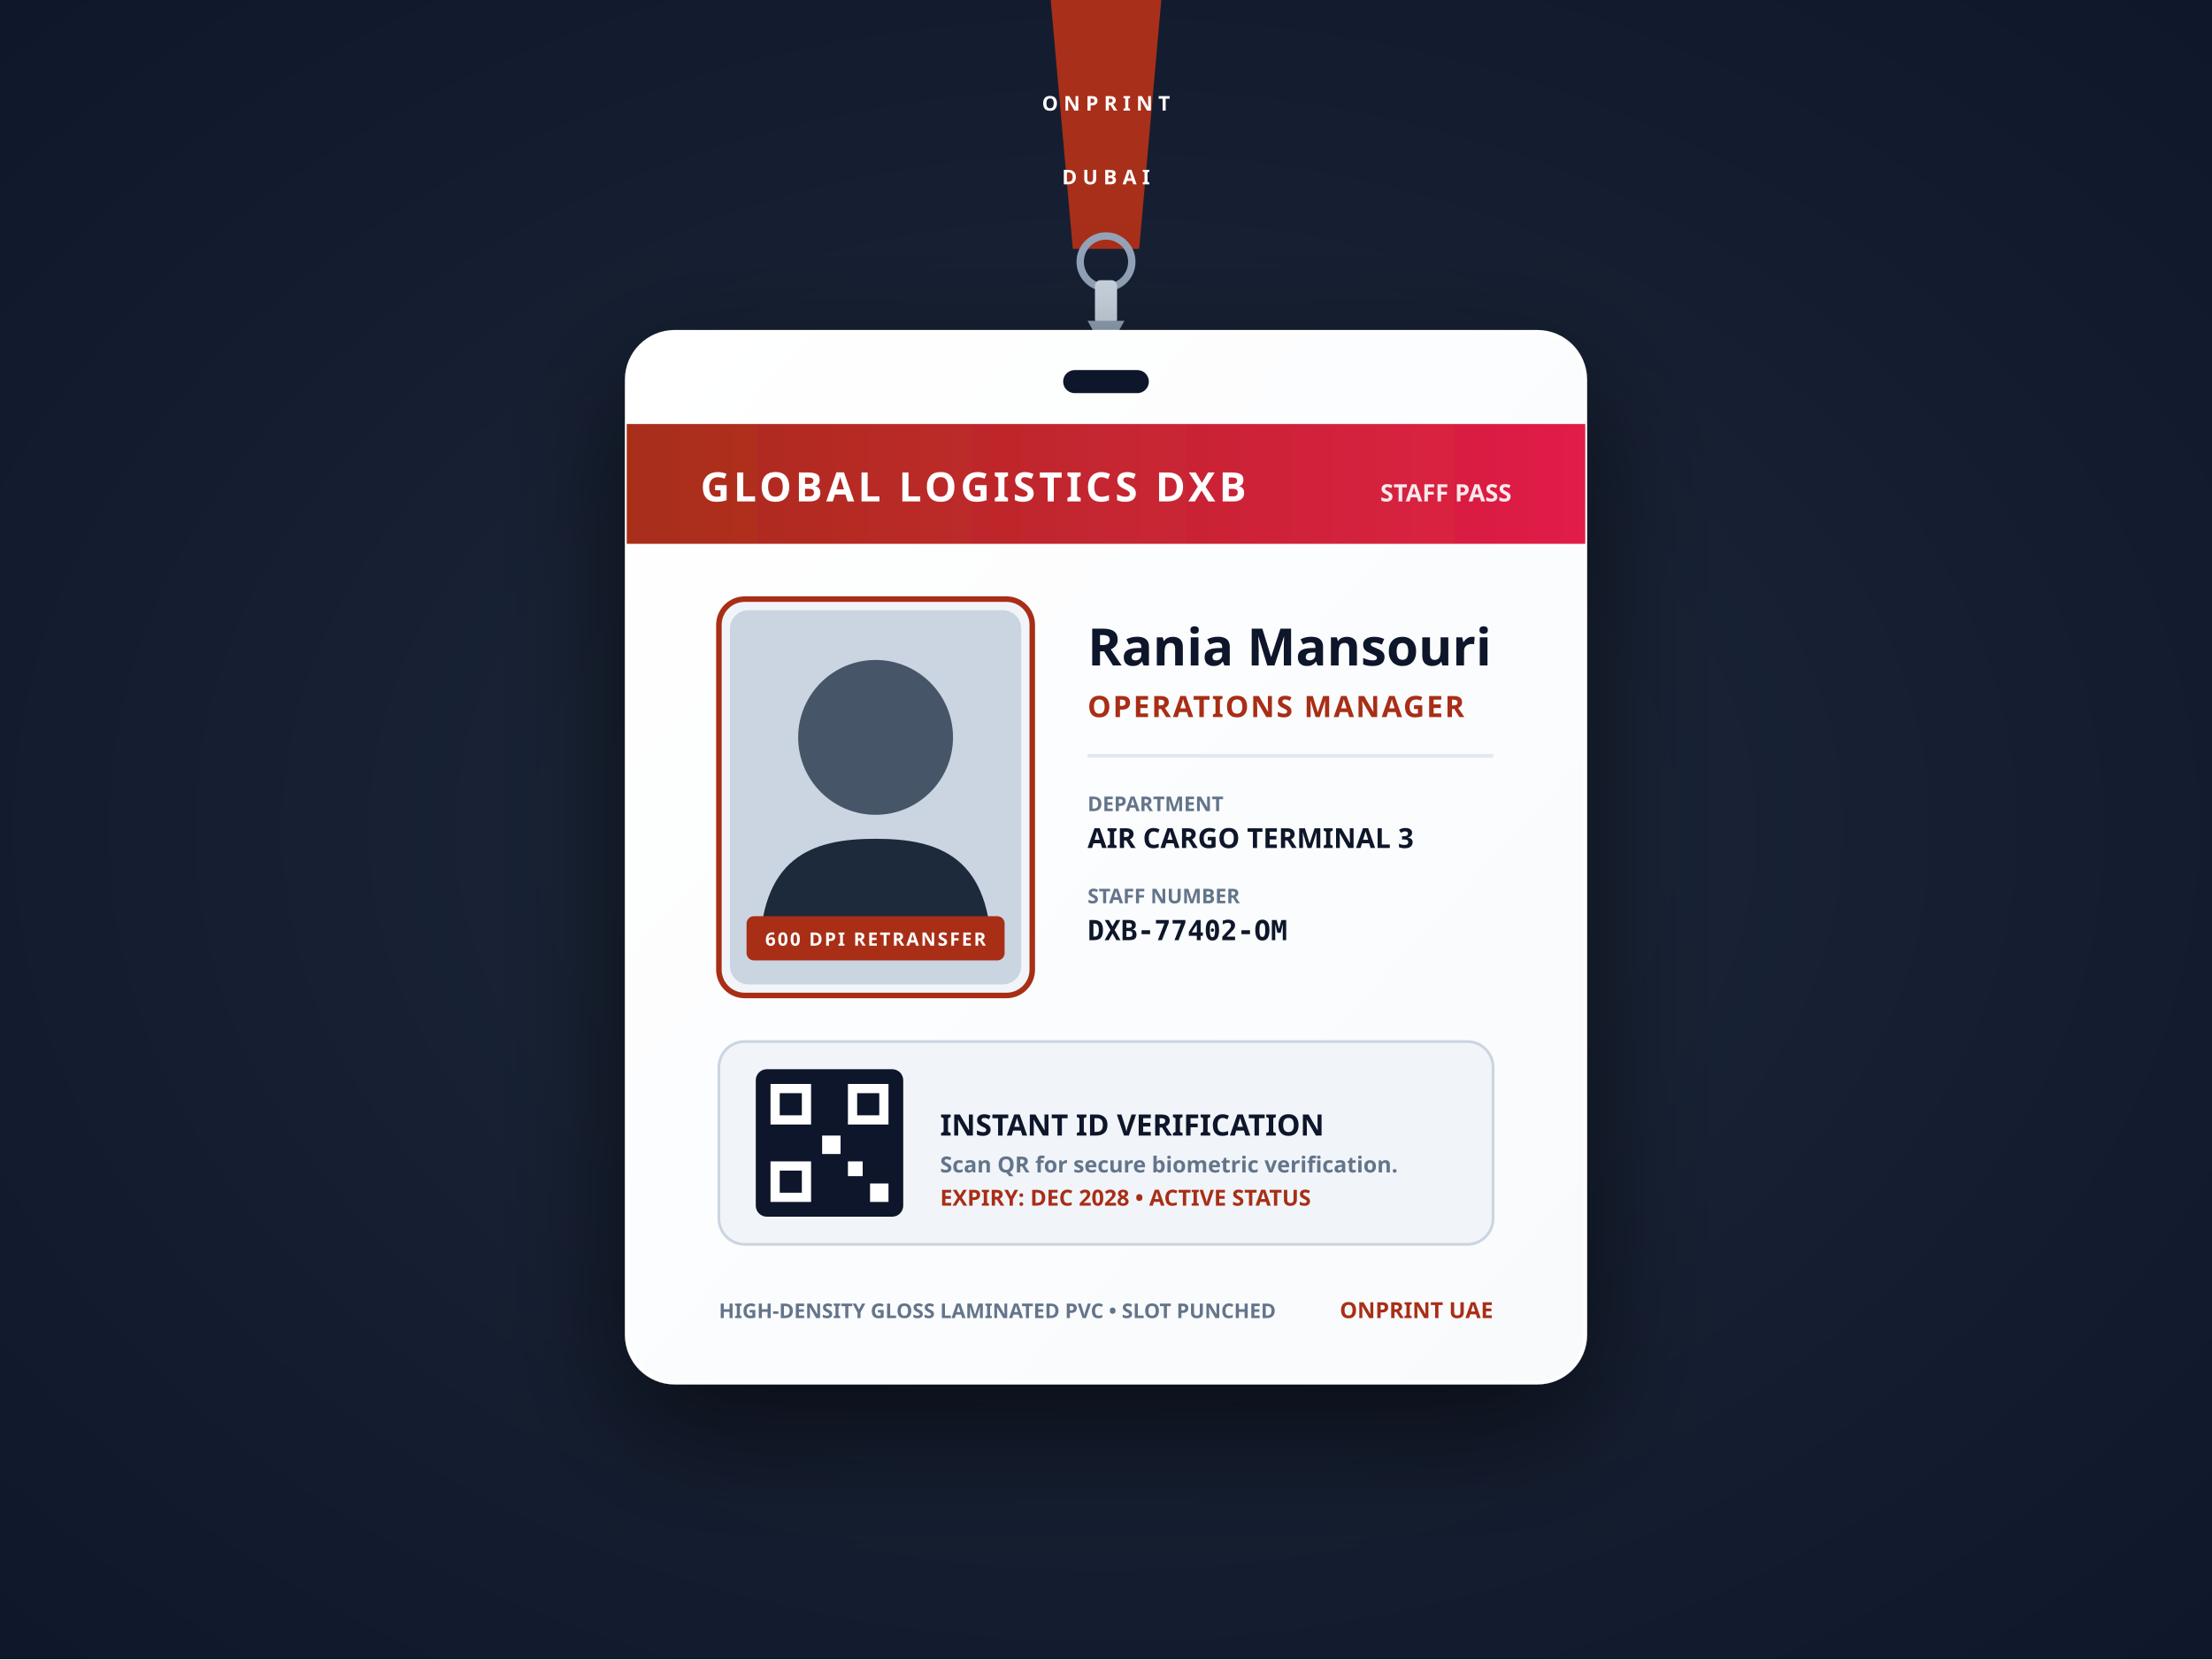
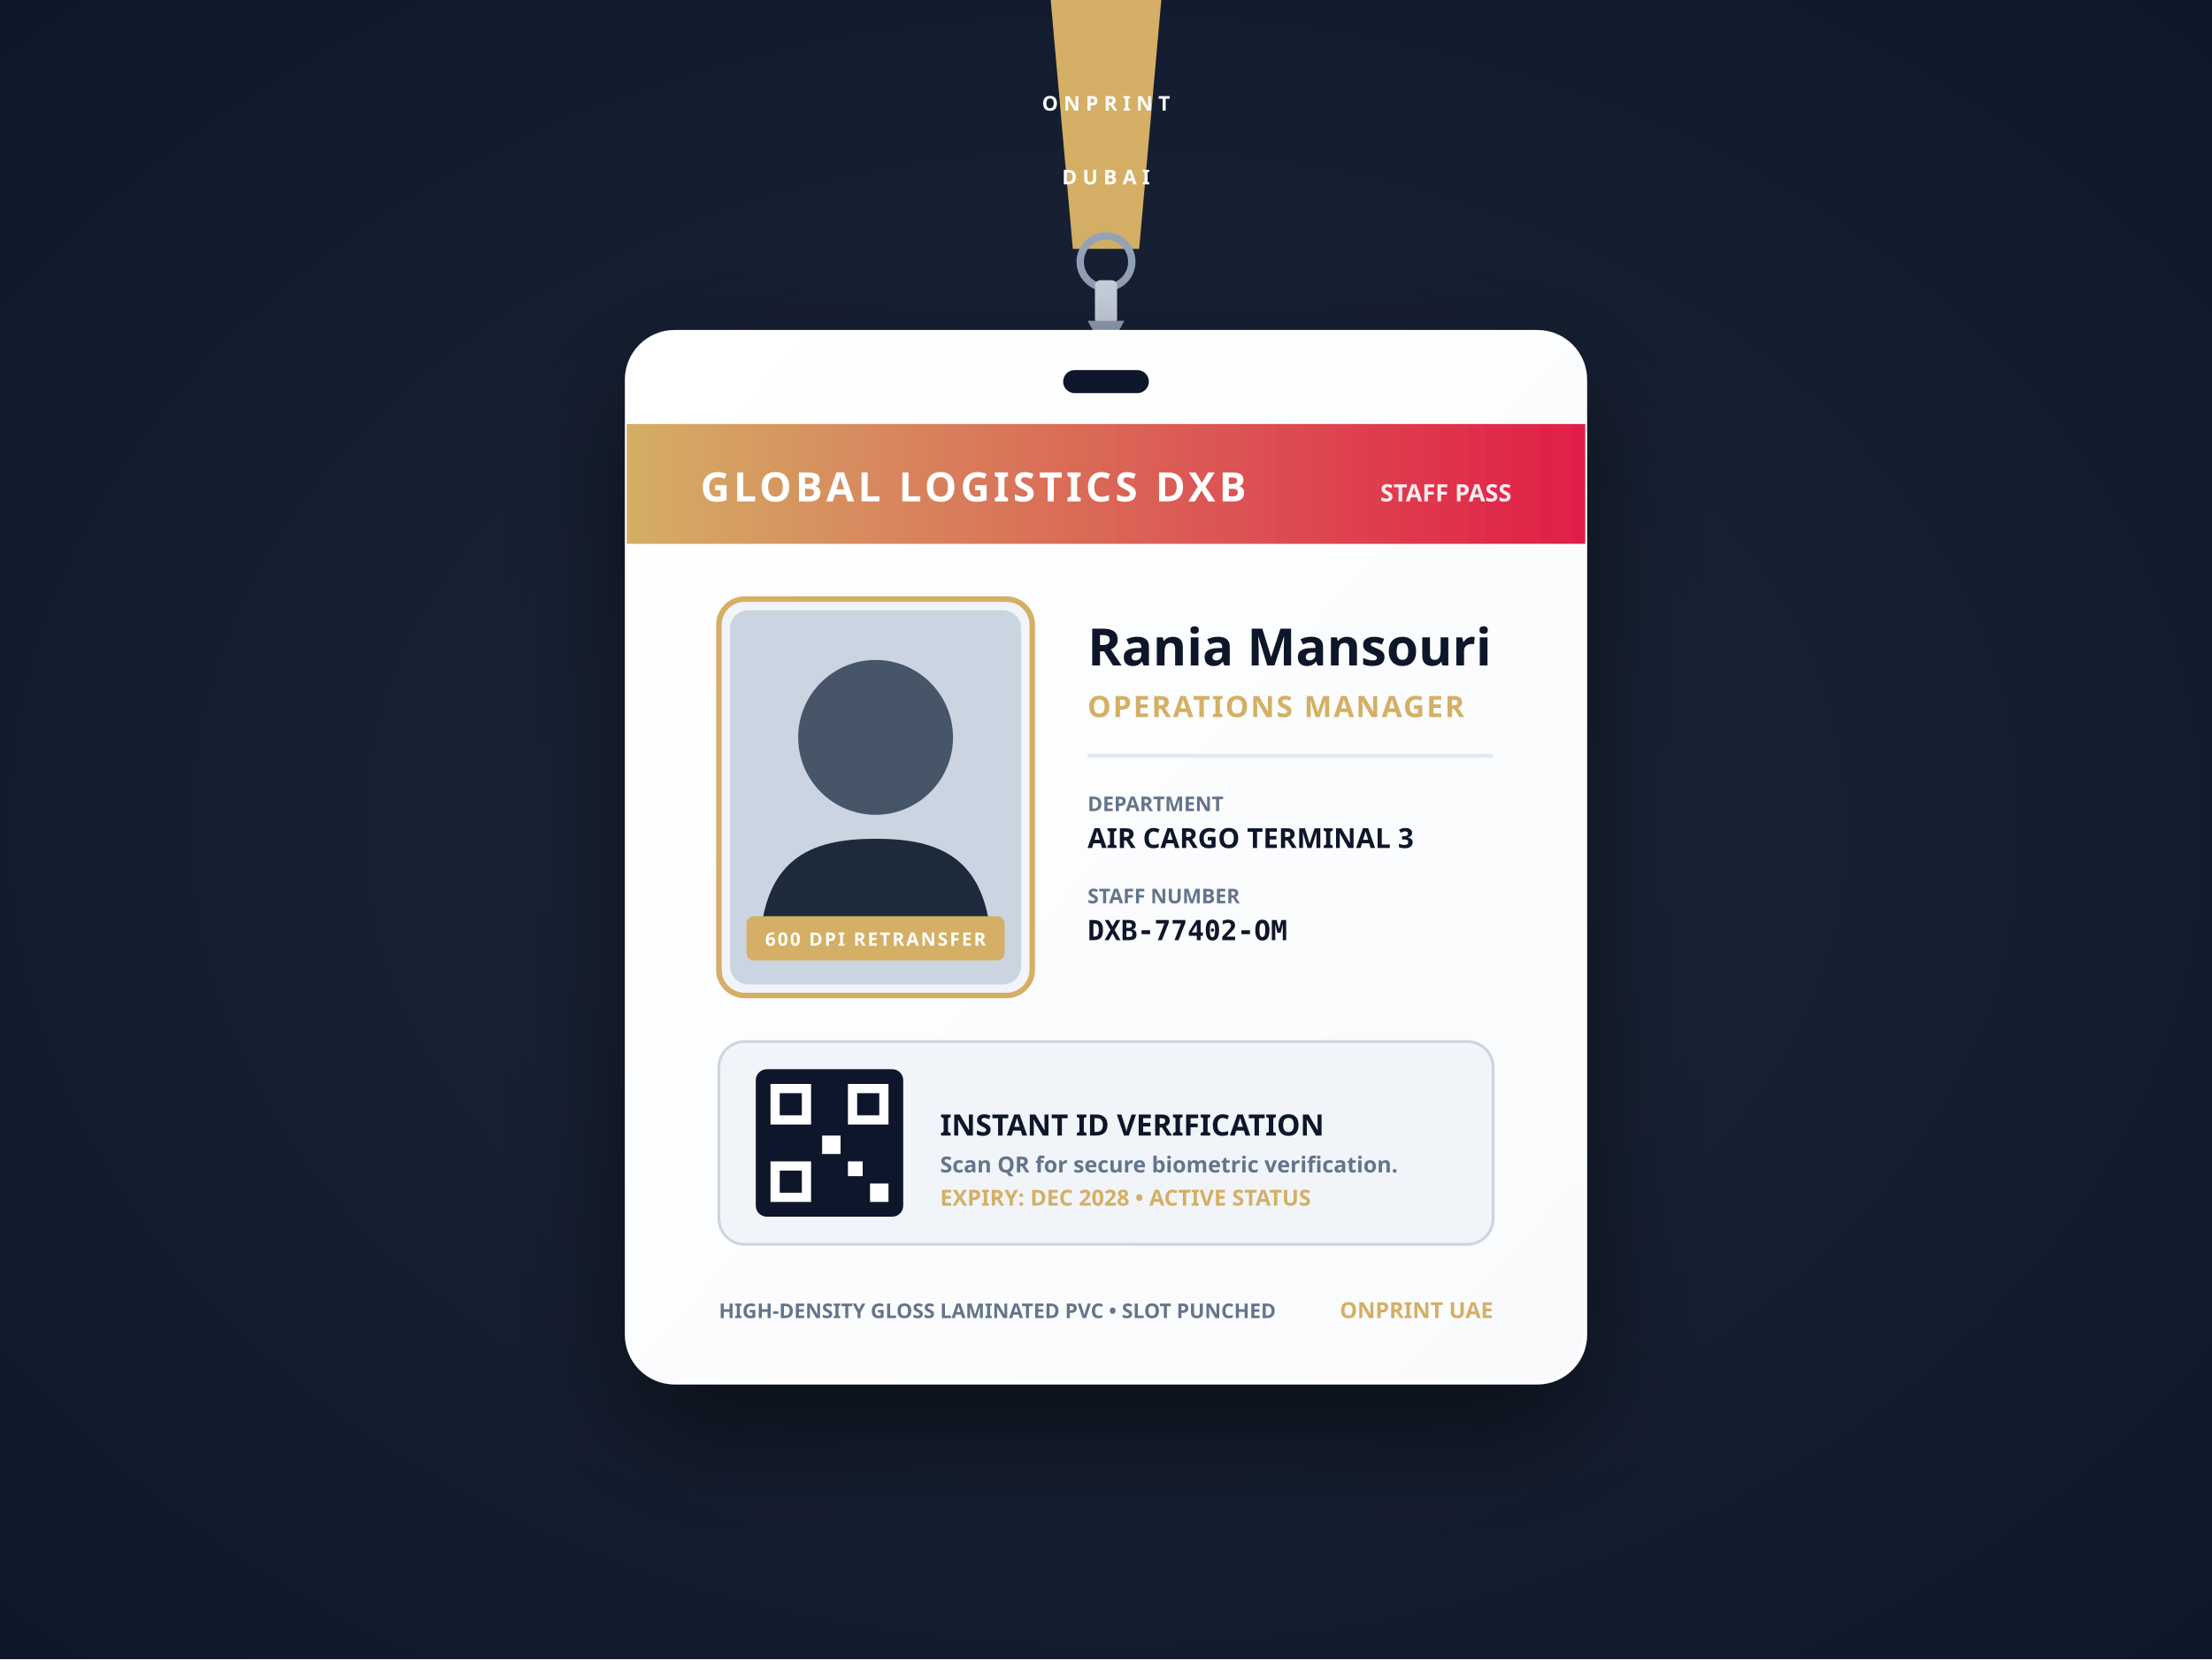
<svg xmlns="http://www.w3.org/2000/svg" viewBox="0 0 1200 900" width="1200" height="900" role="img" aria-label="Full-Color Laminated Photo Staff ID Cards">
  <defs>
    <radialGradient id="bgGradStaff" cx="50%" cy="50%" r="70%">
      <stop offset="0%" stop-color="#1e293b" />
      <stop offset="100%" stop-color="#0f172a" />
    </radialGradient>
    <linearGradient id="cardGradStaff" x1="0%" y1="0%" x2="100%" y2="100%">
      <stop offset="0%" stop-color="#ffffff" />
      <stop offset="100%" stop-color="#f8fafc" />
    </linearGradient>
    <linearGradient id="headerGradStaff" x1="0%" y1="0%" x2="100%" y2="0%">
-       <stop offset="0%" stop-color="#A82F19" />
+       <stop offset="0%" stop-color="#D4AF65" />
      <stop offset="100%" stop-color="#e11d48" />
    </linearGradient>
    <filter id="shadowStaff" x="-20%" y="-20%" width="140%" height="140%">
      <feDropShadow dx="0" dy="25" stdDeviation="35" flood-color="#000000" flood-opacity="0.6" />
    </filter>
  </defs>
  <rect width="1200" height="900" fill="url(#bgGradStaff)" />
  <g transform="translate(600, 30)">
-     <path d="M -30 -30 L -18 105 L 18 105 L 30 -30 Z" fill="#A82F19" />
+     <path d="M -30 -30 L -18 105 L 18 105 L 30 -30 Z" fill="#D4AF65" />
    <text x="0" y="30" fill="#ffffff" font-family="system-ui, sans-serif" font-size="11" font-weight="900" text-anchor="middle" letter-spacing="3">ONPRINT</text>
    <text x="0" y="70" fill="#ffffff" font-family="system-ui, sans-serif" font-size="11" font-weight="900" text-anchor="middle" letter-spacing="3">DUBAI</text>
    <circle cx="0" cy="112" r="14" fill="none" stroke="#94a3b8" stroke-width="4" />
    <rect x="-6" y="122" width="12" height="24" rx="3" fill="#cbd5e1" />
    <path d="M -10 144 L 10 144 L 0 162 Z" fill="#94a3b8" />
  </g>
  <g transform="translate(340, 180)" filter="url(#shadowStaff)">
    <rect width="520" height="570" rx="26" fill="url(#cardGradStaff)" />
    <rect width="520" height="570" rx="26" fill="none" stroke="#ffffff" stroke-width="2" />
    <g transform="translate(260, 20)">
      <rect x="-24" y="0" width="48" height="14" rx="7" fill="#0f172a" stroke="#ffffff" stroke-width="1.5" />
    </g>
    <g transform="translate(0, 50)">
      <rect width="520" height="65" fill="url(#headerGradStaff)" />
      <text x="40" y="42" fill="#ffffff" font-family="'Plus Jakarta Sans', system-ui, sans-serif" font-size="22" font-weight="900" letter-spacing="2">GLOBAL LOGISTICS DXB</text>
      <text x="480" y="42" fill="#ffffff" font-family="system-ui, sans-serif" font-size="13" font-weight="700" text-anchor="end" opacity="0.9">STAFF PASS</text>
    </g>
    <g transform="translate(50, 145)">
-       <rect width="170" height="215" rx="14" fill="#f1f5f9" stroke="#A82F19" stroke-width="3" />
+       <rect width="170" height="215" rx="14" fill="#f1f5f9" stroke="#D4AF65" stroke-width="3" />
      <rect x="6" y="6" width="158" height="203" rx="10" fill="#cbd5e1" />
      <circle cx="85" cy="75" r="42" fill="#475569" />
      <path d="M 22 195 C 22 140 50 130 85 130 C 120 130 148 140 148 195 Z" fill="#1e293b" />
-       <rect x="15" y="172" width="140" height="24" rx="4" fill="#A82F19" />
+       <rect x="15" y="172" width="140" height="24" rx="4" fill="#D4AF65" />
      <text x="85" y="188" fill="#ffffff" font-family="system-ui, sans-serif" font-size="10" font-weight="900" text-anchor="middle" letter-spacing="1">600 DPI RETRANSFER</text>
    </g>
    <g transform="translate(250, 155)">
      <text x="0" y="26" fill="#0f172a" font-family="'Plus Jakarta Sans', system-ui, sans-serif" font-size="28" font-weight="900">Rania Mansouri</text>
-       <text x="0" y="54" fill="#A82F19" font-family="system-ui, sans-serif" font-size="16" font-weight="800" letter-spacing="1">OPERATIONS MANAGER</text>
+       <text x="0" y="54" fill="#D4AF65" font-family="system-ui, sans-serif" font-size="16" font-weight="800" letter-spacing="1">OPERATIONS MANAGER</text>
      <line x1="0" y1="75" x2="220" y2="75" stroke="#e2e8f0" stroke-width="2" />
      <text x="0" y="105" fill="#64748b" font-family="system-ui, sans-serif" font-size="11" font-weight="700">DEPARTMENT</text>
      <text x="0" y="125" fill="#0f172a" font-family="system-ui, sans-serif" font-size="15" font-weight="800">AIR CARGO TERMINAL 3</text>
      <text x="0" y="155" fill="#64748b" font-family="system-ui, sans-serif" font-size="11" font-weight="700">STAFF NUMBER</text>
      <text x="0" y="175" fill="#0f172a" font-family="'Roboto Mono', monospace" font-size="15" font-weight="800">DXB-77402-OM</text>
    </g>
    <g transform="translate(50, 385)">
      <rect width="420" height="110" rx="14" fill="#f1f5f9" stroke="#cbd5e1" stroke-width="1.5" />
      <g transform="translate(20, 15)">
        <rect width="80" height="80" rx="6" fill="#0f172a" />
        <rect x="8" y="8" width="22" height="22" fill="#ffffff" />
        <rect x="13" y="13" width="12" height="12" fill="#0f172a" />
        <rect x="50" y="8" width="22" height="22" fill="#ffffff" />
        <rect x="55" y="13" width="12" height="12" fill="#0f172a" />
        <rect x="8" y="50" width="22" height="22" fill="#ffffff" />
        <rect x="13" y="55" width="12" height="12" fill="#0f172a" />
        <rect x="36" y="36" width="10" height="10" fill="#ffffff" />
        <rect x="50" y="50" width="8" height="8" fill="#ffffff" />
        <rect x="62" y="62" width="10" height="10" fill="#ffffff" />
      </g>
      <g transform="translate(120, 35)">
        <text x="0" y="16" fill="#0f172a" font-family="'Plus Jakarta Sans', system-ui, sans-serif" font-size="16" font-weight="900">INSTANT ID VERIFICATION</text>
        <text x="0" y="36" fill="#64748b" font-family="system-ui, sans-serif" font-size="12" font-weight="600">Scan QR for secure biometric verification.</text>
-         <text x="0" y="54" fill="#A82F19" font-family="system-ui, sans-serif" font-size="12" font-weight="800">EXPIRY: DEC 2028 • ACTIVE STATUS</text>
+         <text x="0" y="54" fill="#D4AF65" font-family="system-ui, sans-serif" font-size="12" font-weight="800">EXPIRY: DEC 2028 • ACTIVE STATUS</text>
      </g>
    </g>
    <text x="50" y="535" fill="#64748b" font-family="system-ui, sans-serif" font-size="11" font-weight="800">HIGH-DENSITY GLOSS LAMINATED PVC • SLOT PUNCHED</text>
-     <text x="470" y="535" fill="#A82F19" font-family="system-ui, sans-serif" font-size="12" font-weight="900" text-anchor="end">ONPRINT UAE</text>
+     <text x="470" y="535" fill="#D4AF65" font-family="system-ui, sans-serif" font-size="12" font-weight="900" text-anchor="end">ONPRINT UAE</text>
  </g>
</svg>
